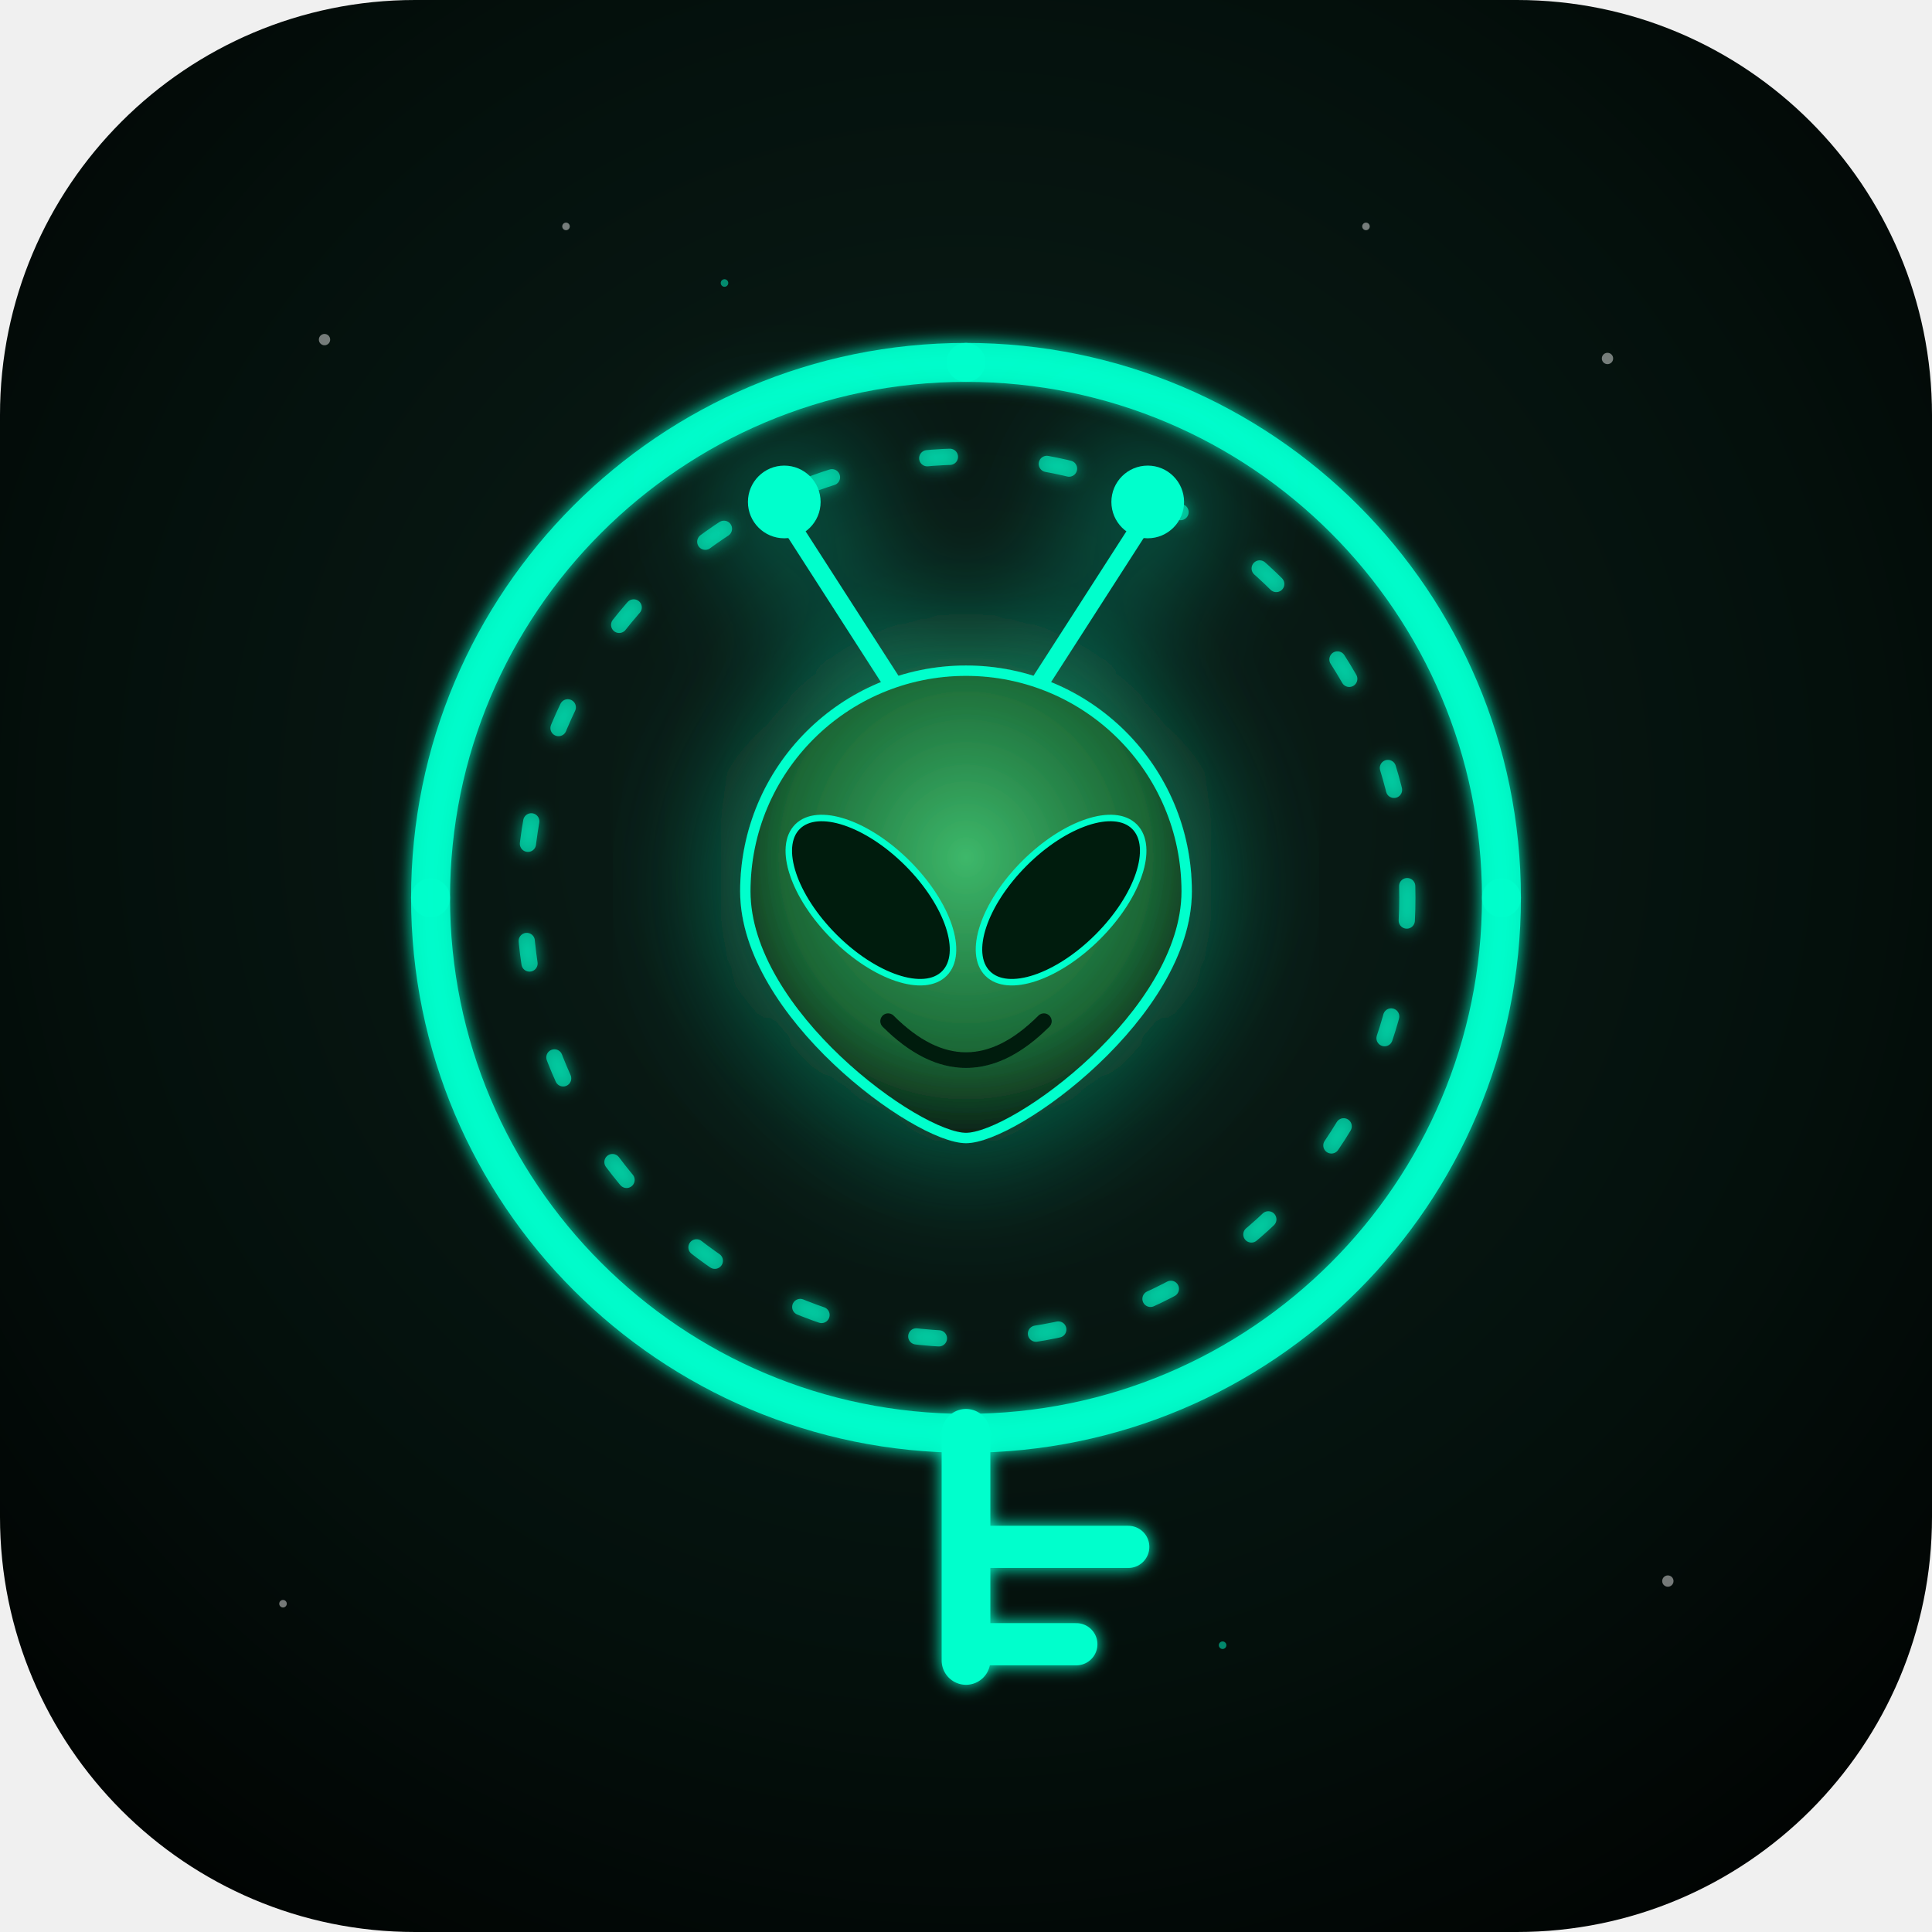
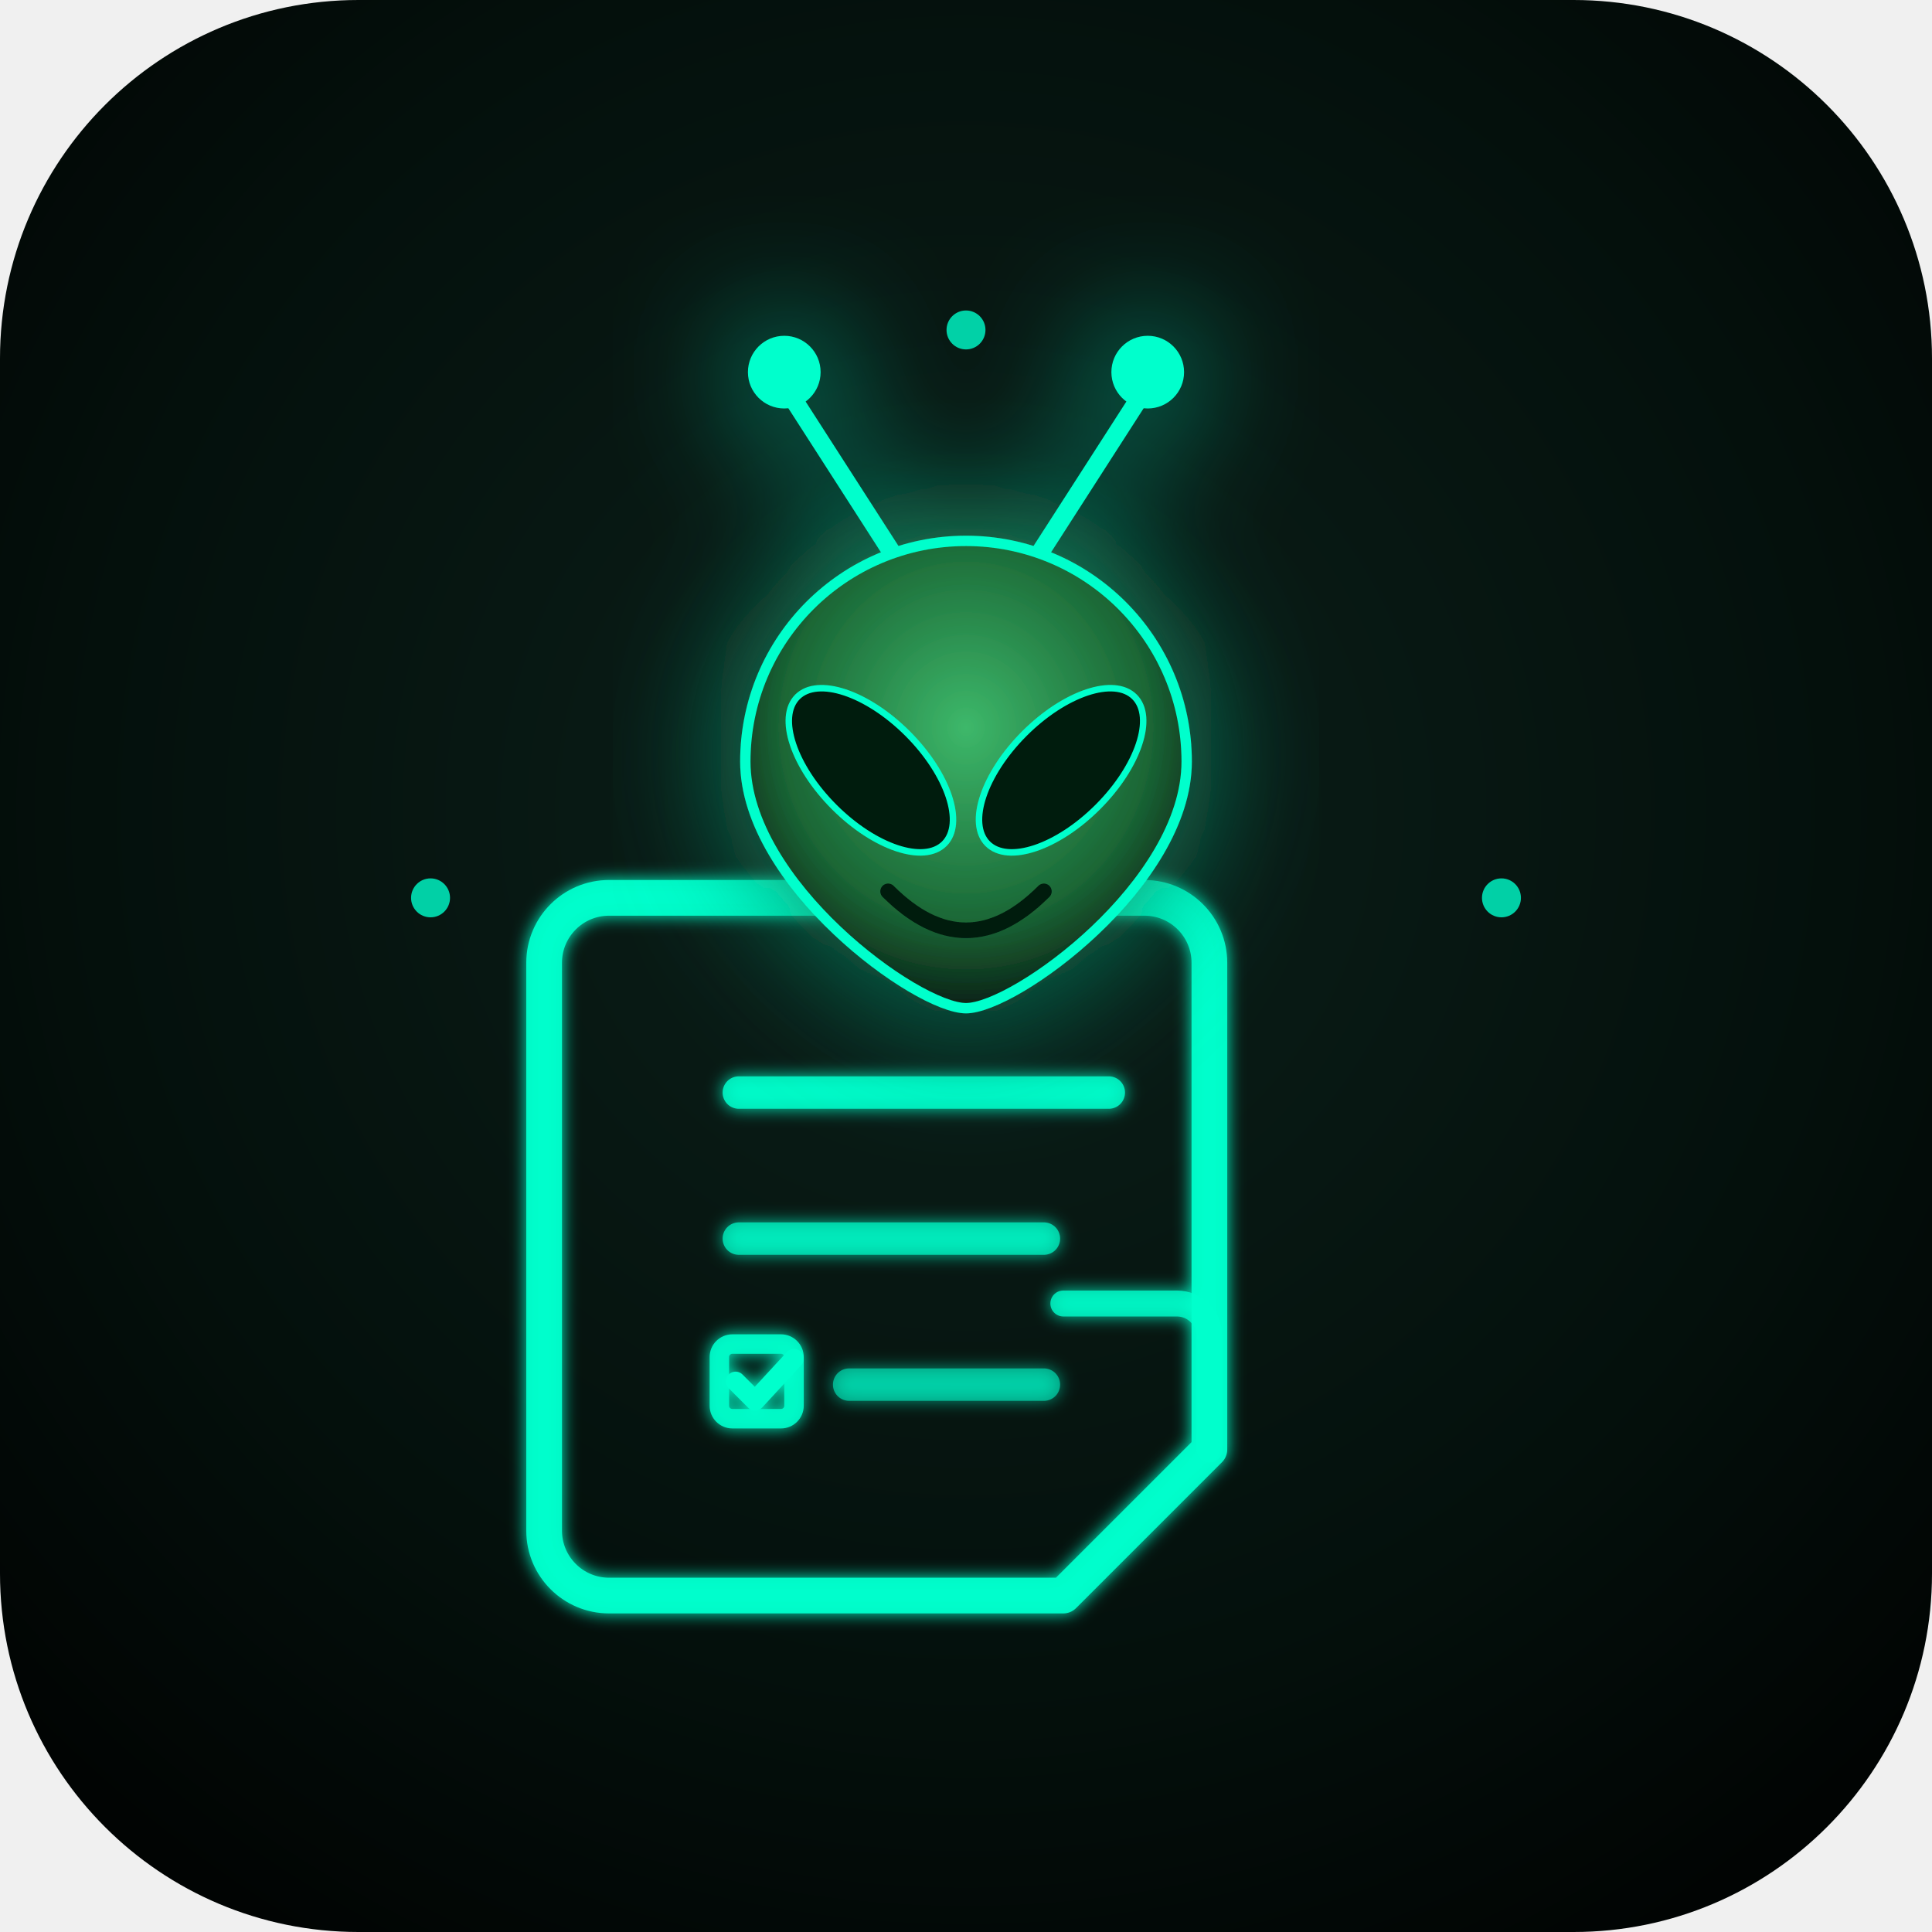
<svg xmlns="http://www.w3.org/2000/svg" viewBox="0 0 1024 1024">
  <defs>
    <radialGradient id="bg" cx="50%" cy="42%" r="75%">
      <stop offset="0%" stop-color="#0b201a" />
      <stop offset="60%" stop-color="#04100c" />
      <stop offset="100%" stop-color="#000000" />
    </radialGradient>
    <radialGradient id="head" cx="50%" cy="40%" r="60%">
      <stop offset="0%" stop-color="#3db86a" />
      <stop offset="70%" stop-color="#1a6635" />
      <stop offset="100%" stop-color="#0a2016" />
    </radialGradient>
    <filter id="glow" x="-30%" y="-30%" width="160%" height="160%">
      <feGaussianBlur stdDeviation="5" result="b" />
      <feMerge>
        <feMergeNode in="b" />
        <feMergeNode in="SourceGraphic" />
      </feMerge>
    </filter>
  </defs>
-   <rect width="1024" height="1024" rx="220" fill="url(#bg)" />
-   <g fill="#ffffff" opacity="0.45">
-     <circle cx="172" cy="180" r="3" />
-     <circle cx="300" cy="120" r="2" />
-     <circle cx="724" cy="120" r="2" />
-     <circle cx="852" cy="190" r="3" />
-     <circle cx="150" cy="850" r="2" />
-     <circle cx="884" cy="838" r="3" />
-   </g>
-   <g fill="#00ffcc" opacity="0.5">
-     <circle cx="384" cy="150" r="2" />
-     <circle cx="648" cy="872" r="2" />
-   </g>
+   <rect width="1024" height="1024" rx="190" fill="url(#bg)" />
  <g transform="translate(512,512) scale(0.86) translate(-512,-512)">
    <g filter="url(#glow)" fill="none" stroke="#00ffcc" stroke-linecap="round" stroke-linejoin="round">
-       <circle cx="512" cy="470" r="330" stroke-width="24" opacity="0.9" />
-       <circle cx="512" cy="470" r="272" stroke-width="10" stroke-dasharray="14 60" opacity="0.6" />
-       <path d="M512 800 V 940" stroke-width="30" />
-       <path d="M512 870 H 612" stroke-width="26" />
-       <path d="M512 930 H 580" stroke-width="26" />
+       <path d="M292 470 h330 a40 40 0 0 1 40 40 v300 l-90 90 h-280 a40 40 0 0 1 -40 -40 v-350 a40 40 0 0 1 40 -40 z" stroke-width="22" opacity="0.95" />
+       <path d="M662 810 v-70 a20 20 0 0 0 -20 -20 h-70" stroke-width="16" opacity="0.8" />
+       <path d="M372 590 H 600" stroke-width="20" opacity="0.85" />
+       <path d="M372 680 H 560" stroke-width="20" opacity="0.7" />
+       <rect x="360" y="745" width="46" height="46" rx="8" stroke-width="12" opacity="0.9" />
+       <path d="M370 768 l12 12 24-26" stroke-width="12" />
+       <path d="M440 770 H 560" stroke-width="20" opacity="0.55" />
    </g>
-     <g transform="translate(368,330) scale(8)" filter="url(#glow)">
+     <g fill="#00ffcc" opacity="0.8">
+       <circle cx="512" cy="120" r="12" />
+       <circle cx="182" cy="470" r="12" />
+       <circle cx="842" cy="470" r="12" />
+     </g>
+     <g transform="translate(368,250) scale(8)" filter="url(#glow)">
      <line x1="13" y1="2" x2="4" y2="-12" stroke="#00ffcc" stroke-width="1.4" stroke-linecap="round" />
      <circle cx="4" cy="-13" r="2.8" fill="#00ffcc" />
      <line x1="23" y1="2" x2="32" y2="-12" stroke="#00ffcc" stroke-width="1.4" stroke-linecap="round" />
      <circle cx="32" cy="-13" r="2.8" fill="#00ffcc" />
      <path fill="url(#head)" stroke="#00ffcc" stroke-width="0.8" d="M35 17c0 9.389-13.223 19-17 19-3.778 0-17-9.611-17-19S8.611 0 18 0s17 7.611 17 17z" />
      <path fill="#001a0e" stroke="#00ffcc" stroke-width="0.5" d="M13.503 14.845c3.124 3.124 4.39 6.923 2.828 8.485-1.562 1.562-5.361.297-8.485-2.828-3.125-3.124-4.391-6.923-2.828-8.485s5.361-.296 8.485 2.828zm8.994 0c-3.124 3.124-4.39 6.923-2.828 8.485 1.562 1.562 5.361.297 8.485-2.828 3.125-3.125 4.391-6.923 2.828-8.485-1.562-1.562-5.361-.297-8.485 2.828z" />
      <path fill="none" stroke="#001a0e" stroke-width="1.2" stroke-linecap="round" d="M12 27 Q18 33 24 27" />
    </g>
-     <g fill="#00ffcc" opacity="0.8">
-       <circle cx="512" cy="140" r="12" />
-       <circle cx="182" cy="470" r="12" />
-       <circle cx="842" cy="470" r="12" />
-     </g>
  </g>
</svg>
